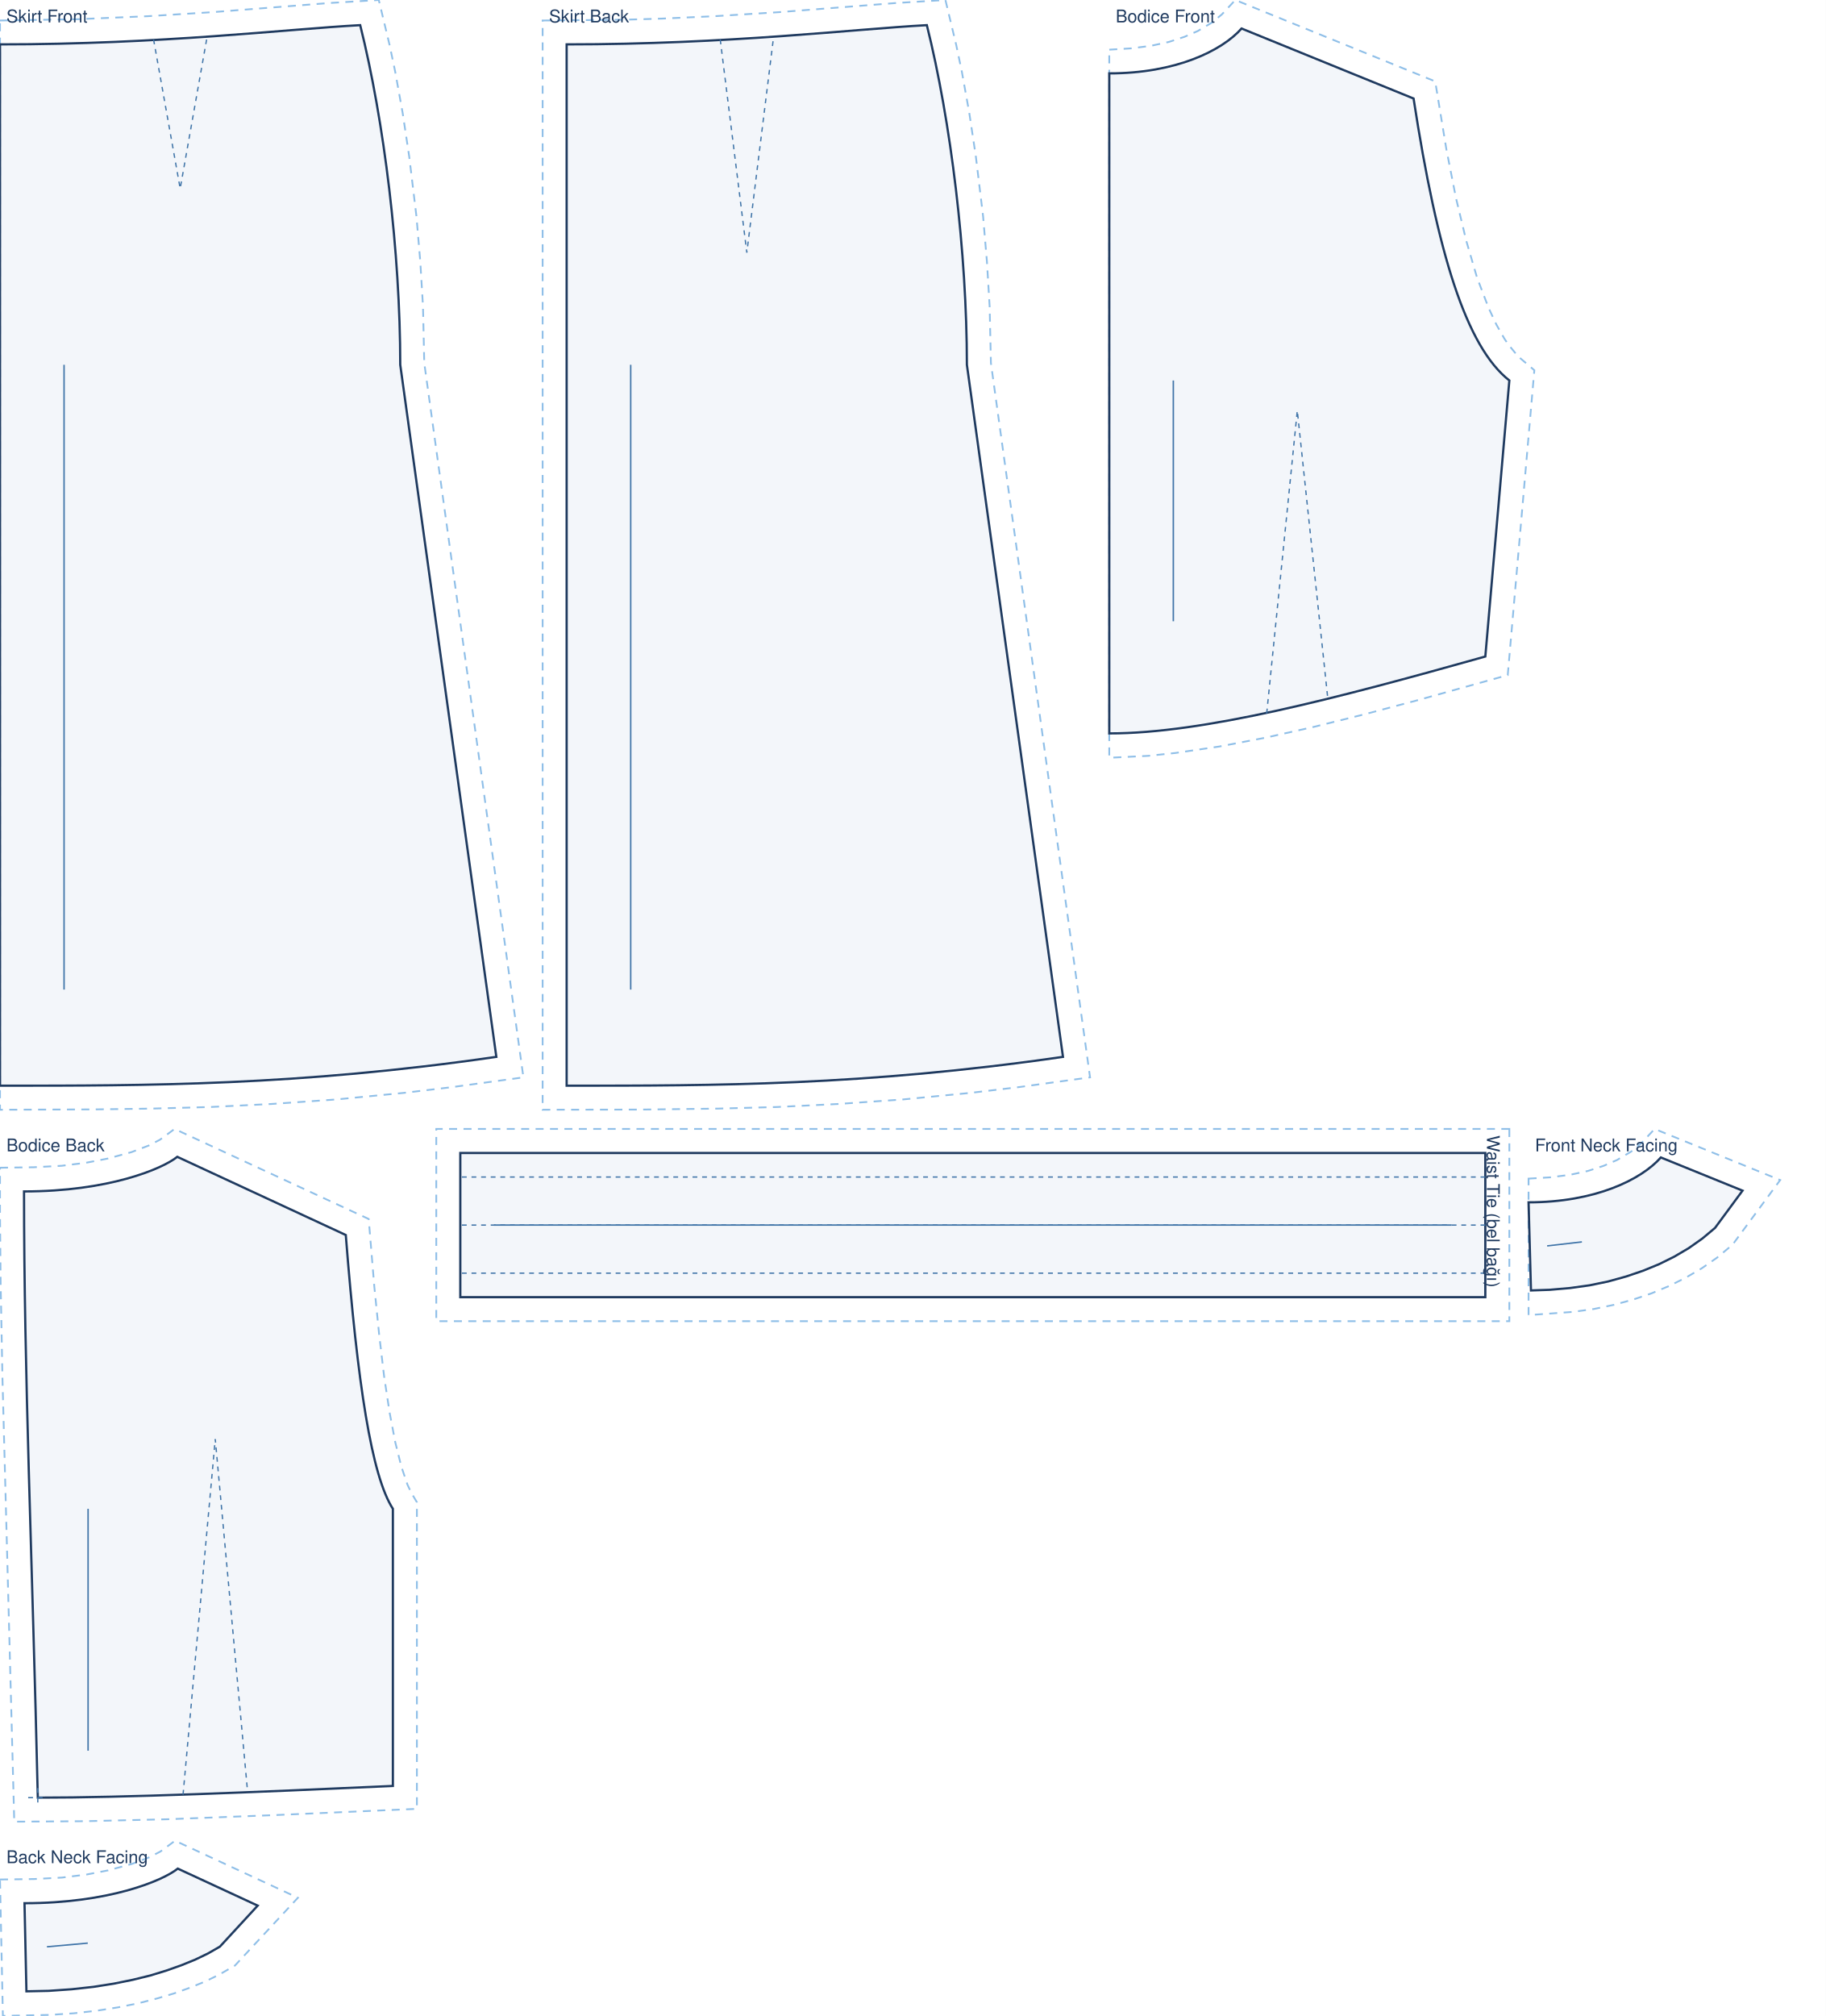
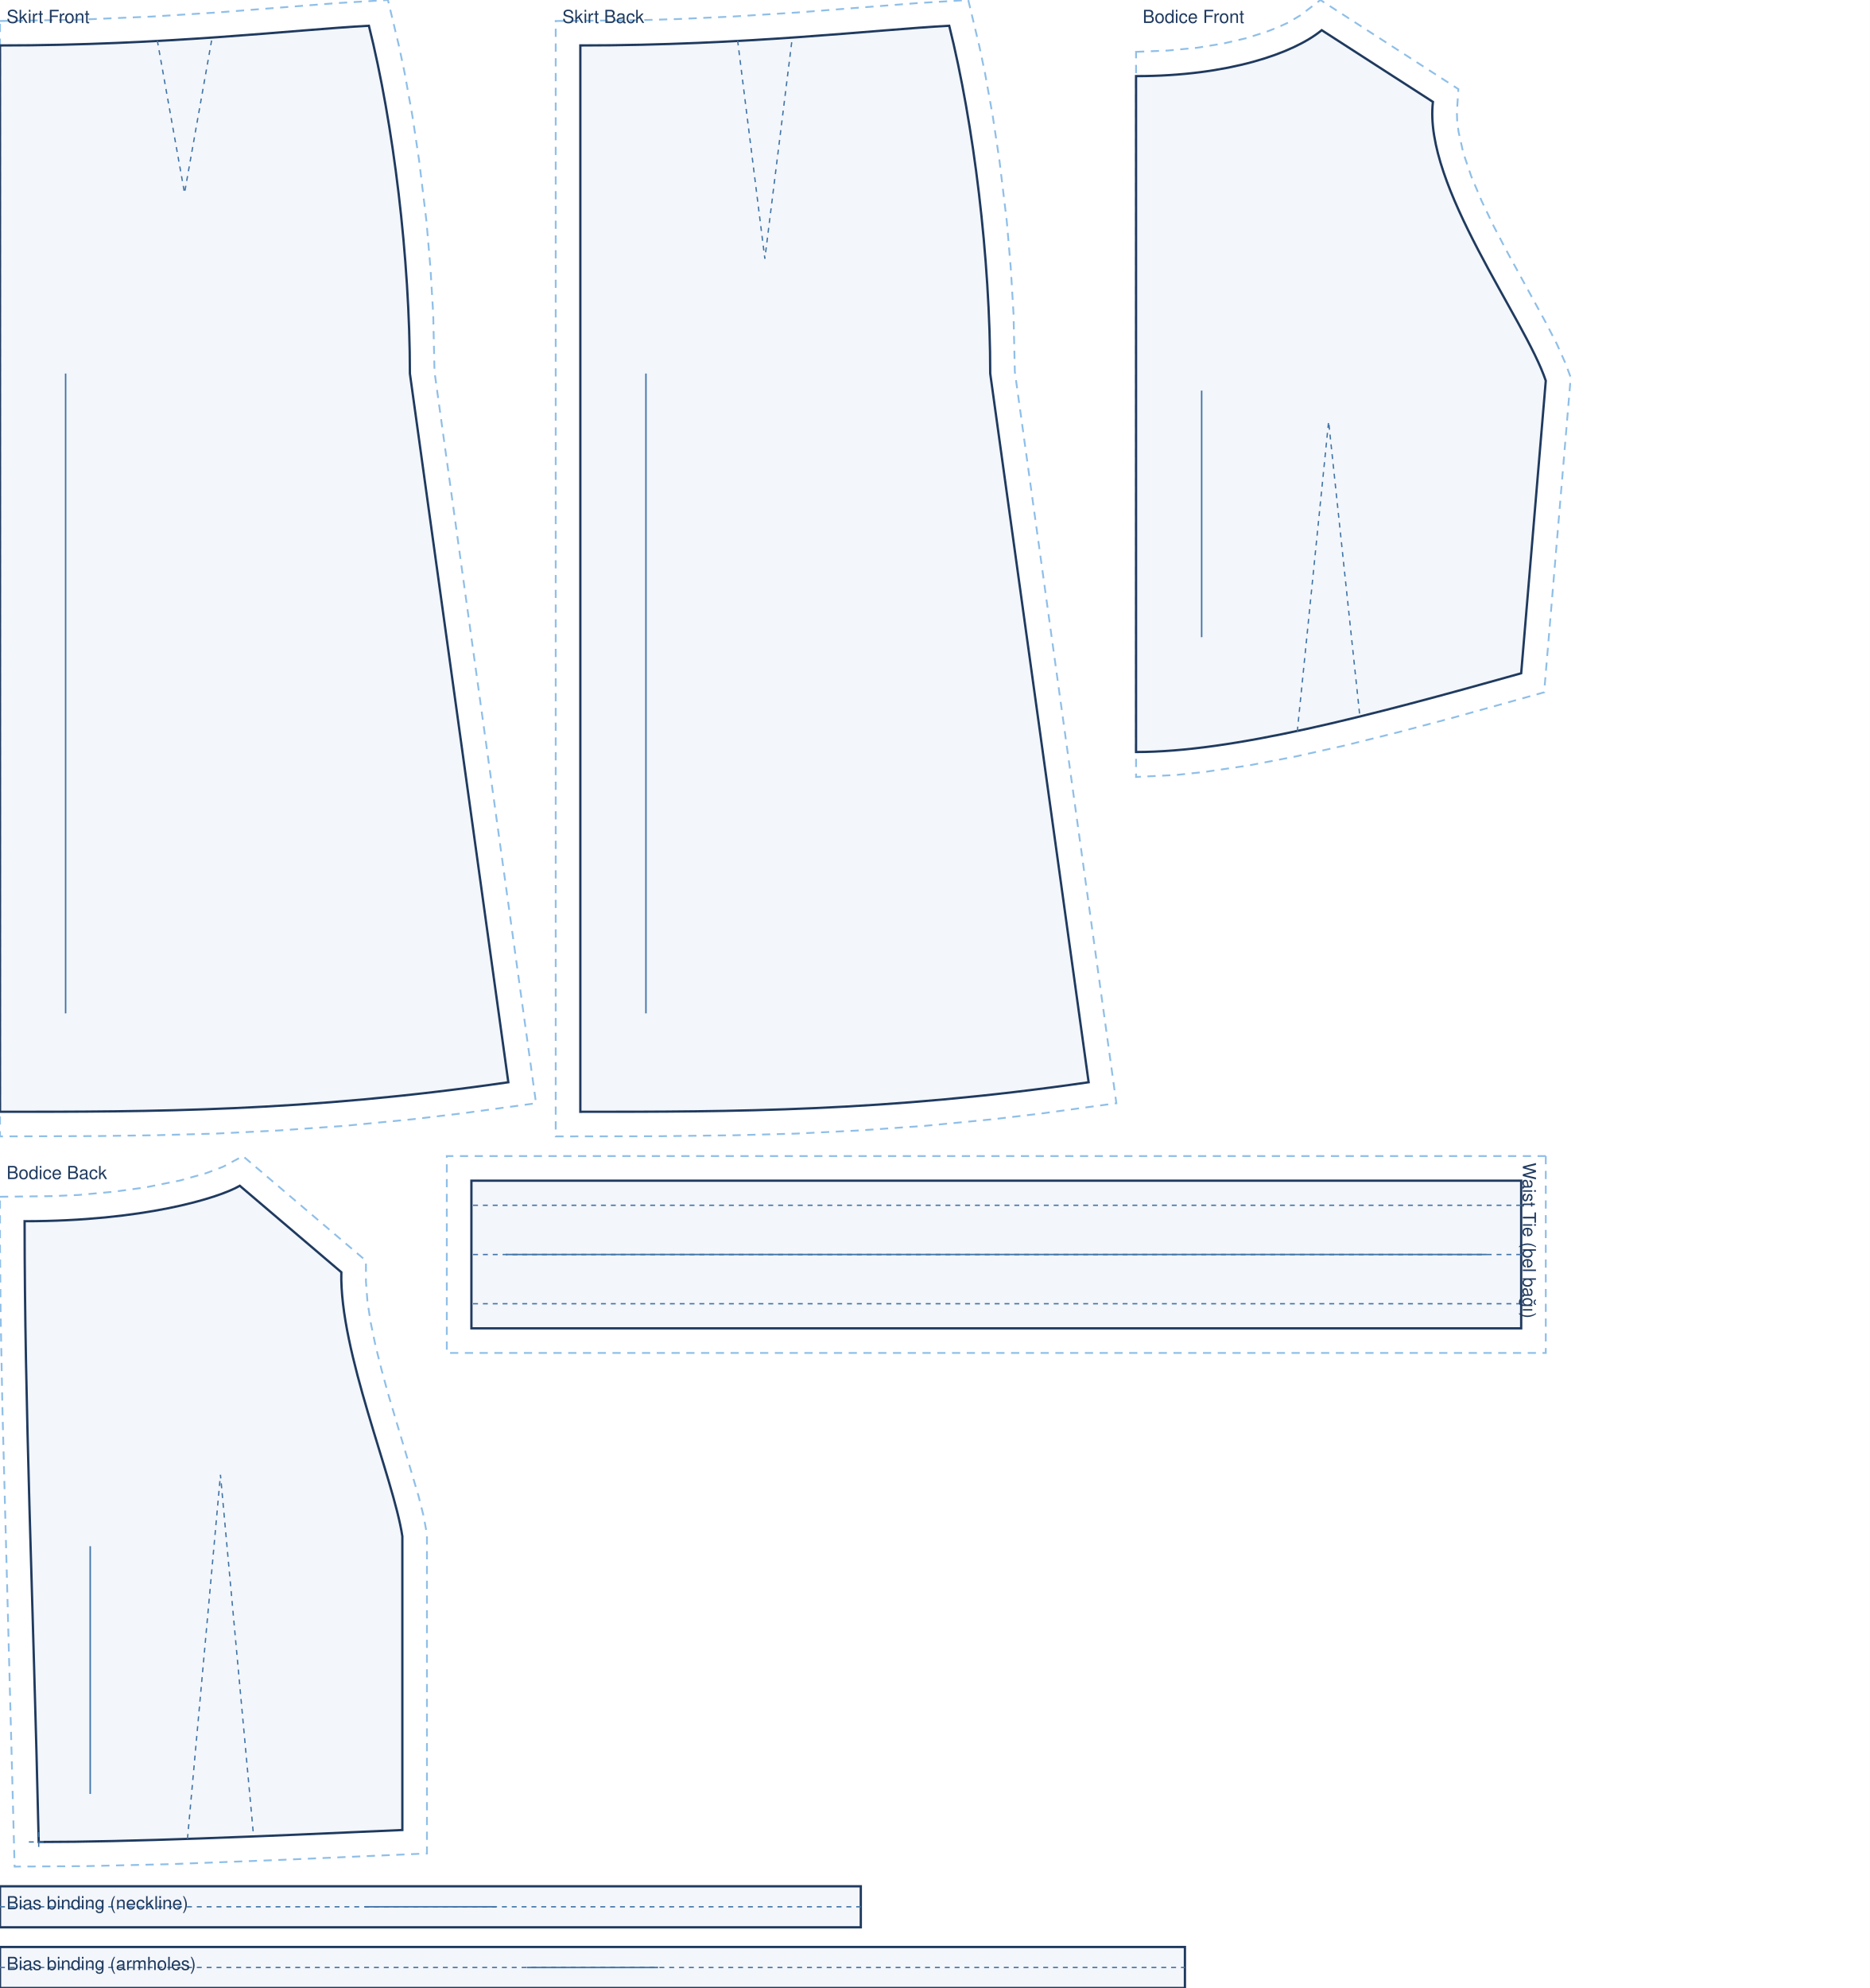
- <svg xmlns="http://www.w3.org/2000/svg" viewBox="0 0 1140.0 1258.4" width="100%" role="img">
-   <rect width="1140.0" height="1258.4" fill="#fff" />
+ <svg xmlns="http://www.w3.org/2000/svg" viewBox="0 0 1140.0 1211.8" width="100%" role="img">
+   <rect width="1140.0" height="1211.8" fill="#fff" />
  <path transform="translate(0.0 27.7)" d="M 0.0 -14.9 L 48.2 -15.7 L 92.5 -17.6 L 132.5 -20.1 L 205.4 -25.8 L 236.5 -27.7 L 243.2 0.2 L 246.7 16.8 L 251.4 42.8 L 255.5 70.0 L 260.0 107.2 L 262.4 135.4 L 264.1 163.5 L 264.9 198.9 L 326.8 644.8 L 281.4 651.0 L 252.0 654.5 L 209.8 658.6 L 169.7 661.4 L 131.4 663.3 L 94.4 664.3 L 58.5 664.8 L 0.0 665.0 Z" fill="none" stroke="#8fbfe8" stroke-width="1.1" stroke-dasharray="5 4" />
  <path transform="translate(0.0 27.7)" d="M 0.0 0.0 C 101.2 0.0 179.9 -9.6 224.9 -12.0 C 239.9 48.0 249.9 130.0 249.9 200.0 L 309.9 632.0 C 185.9 650.0 93.0 650.0 0.0 650.0 L 0.0 0.0 Z" fill="rgba(63,116,168,.06)" stroke="#1f3a5f" stroke-width="1.4" />
  <path transform="translate(0.0 27.7)" d="M 95.9 -3.0 L 112.5 90.0 L 129.0 -3.0" fill="none" stroke="#3f74a8" stroke-width="0.8" stroke-dasharray="3 3" />
  <line transform="translate(0.0 27.7)" x1="40.0" y1="200.0" x2="40.0" y2="590.0" stroke="#3f74a8" stroke-width="0.9" />
  <text transform="translate(0.0 27.7)" x="4.0" y="-13.7" font-family="Helvetica,Arial,sans-serif" font-size="11" fill="#1f3a5f">Skirt Front</text>
  <path transform="translate(353.8 27.7)" d="M -15.0 -14.9 L 36.5 -15.4 L 59.7 -16.1 L 92.5 -17.6 L 132.5 -20.1 L 205.4 -25.8 L 236.5 -27.7 L 243.2 0.2 L 246.7 16.8 L 251.4 42.8 L 255.5 70.0 L 260.0 107.2 L 262.4 135.4 L 264.1 163.5 L 264.9 198.9 L 326.8 644.8 L 281.4 651.0 L 252.0 654.5 L 209.8 658.6 L 169.7 661.4 L 131.4 663.3 L 94.4 664.3 L 46.7 664.9 L -15.0 665.0 Z" fill="none" stroke="#8fbfe8" stroke-width="1.1" stroke-dasharray="5 4" />
  <path transform="translate(353.8 27.7)" d="M 0.0 0.0 C 101.2 0.0 179.9 -9.6 224.9 -12.0 C 239.9 48.0 249.9 130.0 249.9 200.0 L 309.9 632.0 C 185.9 650.0 93.0 650.0 0.0 650.0 L 0.0 0.0 Z" fill="rgba(63,116,168,.06)" stroke="#1f3a5f" stroke-width="1.4" />
  <path transform="translate(353.8 27.7)" d="M 95.9 -3.0 L 112.5 130.0 L 129.0 -3.0" fill="none" stroke="#3f74a8" stroke-width="0.8" stroke-dasharray="3 3" />
  <line transform="translate(353.8 27.7)" x1="40.0" y1="200.0" x2="40.0" y2="590.0" stroke="#3f74a8" stroke-width="0.9" />
  <text transform="translate(353.8 27.7)" x="-11.0" y="-13.7" font-family="Helvetica,Arial,sans-serif" font-size="11" fill="#1f3a5f">Skirt Back</text>
-   <path transform="translate(692.6 17.8)" d="M 0.0 13.2 L 13.6 12.4 L 26.0 10.8 L 37.1 8.4 L 46.9 5.2 L 55.2 1.6 L 64.1 -3.7 L 70.3 -8.8 L 78.7 -17.8 L 203.5 33.0 L 210.5 75.5 L 216.5 105.9 L 222.9 132.5 L 229.6 155.4 L 236.8 174.3 L 241.7 184.8 L 246.7 193.6 L 249.2 197.3 L 254.2 203.4 L 256.6 205.8 L 265.4 213.3 L 248.8 403.6 L 192.8 419.2 L 159.6 428.0 L 127.8 435.9 L 97.4 442.7 L 68.6 448.2 L 41.4 452.2 L 24.3 454.0 L 0.0 455.2 L 0.0 43.5 Z" fill="none" stroke="#8fbfe8" stroke-width="1.1" stroke-dasharray="5 4" />
-   <path transform="translate(692.6 17.8)" d="M 0.0 28.0 C 41.3 28.0 70.2 14.0 82.6 0.0 L 190.0 43.7 C 204.9 140.5 222.9 198.6 249.8 219.7 L 234.8 392.0 C 140.8 418.4 58.7 440.0 0.0 440.0 C 0.0 275.2 0.0 151.6 0.0 28.0 Z" fill="rgba(63,116,168,.06)" stroke="#1f3a5f" stroke-width="1.4" />
-   <path transform="translate(692.6 17.8)" d="M 98.3 427.5 L 117.4 238.5 L 136.5 418.8" fill="none" stroke="#3f74a8" stroke-width="0.8" stroke-dasharray="3 3" />
-   <line transform="translate(692.6 17.8)" x1="40.0" y1="219.7" x2="40.0" y2="370.0" stroke="#3f74a8" stroke-width="0.9" />
-   <text transform="translate(692.6 17.8)" x="4.0" y="-3.8" font-family="Helvetica,Arial,sans-serif" font-size="11" fill="#1f3a5f">Bodice Front</text>
-   <path transform="translate(15.0 722.1)" d="M -15.0 6.8 L 6.1 6.5 L 23.4 5.6 L 38.7 3.7 L 52.2 1.1 L 67.0 -2.9 L 78.0 -7.1 L 84.9 -10.7 L 94.0 -17.4 L 215.2 38.8 L 218.7 80.9 L 221.7 110.6 L 224.8 136.8 L 228.2 159.3 L 231.8 178.2 L 235.6 193.4 L 239.4 204.6 L 241.8 209.7 L 245.3 215.6 L 245.3 407.0 L 156.4 410.9 L 89.1 413.5 L 38.3 414.7 L -6.1 415.0 L -13.5 136.9 L -14.6 78.7 L -15.0 35.8 Z" fill="none" stroke="#8fbfe8" stroke-width="1.1" stroke-dasharray="5 4" />
-   <path transform="translate(15.0 722.1)" d="M 0.0 21.6 C 52.7 21.6 86.2 7.6 95.7 0.0 L 200.9 48.8 C 208.3 142.8 217.1 199.2 230.3 219.7 L 230.3 392.7 C 141.6 396.7 64.0 400.0 8.6 400.0 C 5.1 248.6 0.0 135.1 0.0 21.6 Z" fill="rgba(63,116,168,.06)" stroke="#1f3a5f" stroke-width="1.4" />
-   <path transform="translate(15.0 722.1)" d="M 99.3 398.1 L 119.4 176.2 L 139.6 396.5 M 2.6 400.0 L 14.6 400.0 M 8.6 394.0 L 8.6 406.0" fill="none" stroke="#3f74a8" stroke-width="0.8" stroke-dasharray="3 3" />
-   <line transform="translate(15.0 722.1)" x1="40.0" y1="219.7" x2="40.0" y2="370.7" stroke="#3f74a8" stroke-width="0.9" />
-   <text transform="translate(15.0 722.1)" x="-11.0" y="-3.4" font-family="Helvetica,Arial,sans-serif" font-size="11" fill="#1f3a5f">Bodice Back</text>
+   <path transform="translate(692.6 18.4)" d="M 0.0 13.2 L 19.5 12.4 L 37.3 10.7 L 53.3 8.1 L 67.5 4.8 L 79.7 0.9 L 86.8 -1.9 L 92.9 -4.7 L 100.1 -9.0 L 112.4 -18.4 L 196.5 35.9 L 195.6 50.4 L 195.8 55.8 L 196.6 61.8 L 199.5 74.8 L 204.3 88.9 L 210.6 103.9 L 217.9 119.2 L 225.9 134.5 L 249.8 178.2 L 256.5 191.2 L 261.9 203.3 L 265.0 211.7 L 248.8 403.6 L 192.8 419.2 L 159.6 428.0 L 127.8 435.9 L 97.4 442.7 L 68.6 448.2 L 41.4 452.2 L 24.3 454.0 L 0.0 455.2 L 0.0 43.5 Z" fill="none" stroke="#8fbfe8" stroke-width="1.1" stroke-dasharray="5 4" />
+   <path transform="translate(692.6 18.4)" d="M 0.0 28.0 C 56.6 28.0 96.2 14.0 113.2 0.0 L 181.0 43.7 C 175.0 94.7 237.4 176.3 249.8 213.7 L 234.8 392.0 C 140.8 418.4 58.7 440.0 0.0 440.0 C 0.0 275.2 0.0 151.6 0.0 28.0 Z" fill="rgba(63,116,168,.06)" stroke="#1f3a5f" stroke-width="1.4" />
+   <path transform="translate(692.6 18.4)" d="M 98.3 427.5 L 117.4 238.5 L 136.5 418.8" fill="none" stroke="#3f74a8" stroke-width="0.8" stroke-dasharray="3 3" />
+   <line transform="translate(692.6 18.4)" x1="40.0" y1="219.7" x2="40.0" y2="370.0" stroke="#3f74a8" stroke-width="0.9" />
+   <text transform="translate(692.6 18.4)" x="4.0" y="-4.4" font-family="Helvetica,Arial,sans-serif" font-size="11" fill="#1f3a5f">Bodice Front</text>
+   <path transform="translate(15.0 722.8)" d="M -15.0 6.7 L 17.0 6.3 L 32.9 5.6 L 54.6 3.6 L 73.6 1.0 L 94.7 -3.2 L 110.7 -7.7 L 121.0 -11.6 L 133.1 -18.1 L 208.1 45.7 L 208.1 58.4 L 209.0 70.3 L 211.0 83.4 L 213.9 97.3 L 217.5 111.7 L 221.5 126.4 L 240.1 188.9 L 243.1 200.7 L 245.3 212.4 L 245.3 407.0 L 156.4 410.9 L 89.1 413.5 L 38.3 414.7 L -6.1 415.0 L -13.5 136.9 L -14.6 78.7 L -15.0 35.8 Z" fill="none" stroke="#8fbfe8" stroke-width="1.1" stroke-dasharray="5 4" />
+   <path transform="translate(15.0 722.8)" d="M 0.0 21.6 C 72.2 21.6 118.1 7.6 131.2 0.0 L 193.1 52.7 C 191.9 101.0 225.0 178.3 230.3 213.7 L 230.3 392.7 C 141.6 396.7 64.0 400.0 8.6 400.0 C 5.1 248.6 0.0 135.1 0.0 21.6 Z" fill="rgba(63,116,168,.06)" stroke="#1f3a5f" stroke-width="1.4" />
+   <path transform="translate(15.0 722.8)" d="M 99.3 398.1 L 119.4 176.2 L 139.6 396.5 M 2.6 400.0 L 14.6 400.0 M 8.6 394.0 L 8.6 406.0" fill="none" stroke="#3f74a8" stroke-width="0.8" stroke-dasharray="3 3" />
+   <line transform="translate(15.0 722.8)" x1="40.0" y1="219.7" x2="40.0" y2="370.7" stroke="#3f74a8" stroke-width="0.9" />
+   <text transform="translate(15.0 722.8)" x="-11.0" y="-4.1" font-family="Helvetica,Arial,sans-serif" font-size="11" fill="#1f3a5f">Bodice Back</text>
  <path transform="translate(927.4 719.7) rotate(90)" d="M -15.0 -15.0 L 105.0 -15.0 L 105.0 655.0 L -15.0 655.0 Z" fill="none" stroke="#8fbfe8" stroke-width="1.1" stroke-dasharray="5 4" />
  <path transform="translate(927.4 719.7) rotate(90)" d="M 0.0 0.0 L 90.0 0.0 L 90.0 640.0 L 0.0 640.0 Z" fill="rgba(63,116,168,.06)" stroke="#1f3a5f" stroke-width="1.4" />
  <path transform="translate(927.4 719.7) rotate(90)" d="M 45.0 0.0 L 45.0 640.0 M 15.0 0.0 L 15.0 640.0 M 75.0 0.0 L 75.0 640.0" fill="none" stroke="#3f74a8" stroke-width="0.8" stroke-dasharray="3 3" />
  <line transform="translate(927.4 719.7) rotate(90)" x1="45.0" y1="21.0" x2="45.0" y2="619.0" stroke="#3f74a8" stroke-width="0.9" />
  <text transform="translate(927.4 719.7) rotate(90)" x="-11.0" y="-1.0" font-family="Helvetica,Arial,sans-serif" font-size="11" fill="#1f3a5f">Waist Tie (bel bağı)</text>
-   <path transform="translate(954.4 722.5)" d="M 0.0 13.2 L 13.6 12.4 L 26.0 10.8 L 37.1 8.4 L 46.9 5.2 L 55.2 1.6 L 64.1 -3.7 L 70.3 -8.8 L 78.7 -17.8 L 157.1 14.1 L 127.4 54.4 L 117.6 62.6 L 108.1 69.2 L 98.2 75.0 L 87.8 80.2 L 76.8 84.8 L 65.3 88.7 L 53.2 92.0 L 40.7 94.6 L 27.6 96.4 L 0.0 98.4 Z" fill="none" stroke="#8fbfe8" stroke-width="1.1" stroke-dasharray="5 4" />
-   <path transform="translate(954.4 722.5)" d="M 0.0 28.0 C 41.3 28.0 70.2 14.0 82.6 0.0 L 133.6 20.7 L 116.4 44.0 L 108.5 50.6 L 100.0 56.6 L 91.0 61.9 L 81.5 66.6 L 71.5 70.7 L 60.9 74.3 L 49.7 77.4 L 38.1 79.8 L 25.9 81.5 L 13.2 82.6 L 1.5 83.0 Z" fill="rgba(63,116,168,.06)" stroke="#1f3a5f" stroke-width="1.4" />
-   <line transform="translate(954.4 722.5)" x1="11.6" y1="55.2" x2="33.3" y2="52.7" stroke="#3f74a8" stroke-width="0.9" />
-   <text transform="translate(954.4 722.5)" x="4.0" y="-3.8" font-family="Helvetica,Arial,sans-serif" font-size="11" fill="#1f3a5f">Front Neck Facing</text>
-   <path transform="translate(15.3 1166.4)" d="M -15.3 6.8 L 6.1 6.5 L 23.4 5.6 L 38.7 3.7 L 52.2 1.1 L 67.0 -2.9 L 78.0 -7.1 L 84.9 -10.7 L 94.0 -17.4 L 170.7 18.2 L 131.4 60.5 L 121.5 66.2 L 112.7 70.5 L 103.4 74.3 L 93.4 77.9 L 82.6 81.1 L 70.9 84.1 L 58.4 86.6 L 45.1 88.7 L 30.9 90.3 L 15.8 91.3 L -13.5 91.9 Z" fill="none" stroke="#8fbfe8" stroke-width="1.1" stroke-dasharray="5 4" />
-   <path transform="translate(15.3 1166.4)" d="M 0.0 21.6 C 52.7 21.6 86.2 7.6 95.7 0.0 L 145.6 23.1 L 122.0 48.7 L 114.5 53.0 L 106.6 56.8 L 98.0 60.3 L 88.7 63.6 L 78.6 66.7 L 67.6 69.4 L 55.8 71.8 L 43.1 73.8 L 29.5 75.3 L 15.2 76.3 L 1.2 76.6 Z" fill="rgba(63,116,168,.06)" stroke="#1f3a5f" stroke-width="1.4" />
-   <line transform="translate(15.3 1166.4)" x1="14.0" y1="48.8" x2="39.5" y2="46.5" stroke="#3f74a8" stroke-width="0.9" />
-   <text transform="translate(15.3 1166.4)" x="-11.3" y="-3.4" font-family="Helvetica,Arial,sans-serif" font-size="11" fill="#1f3a5f">Back Neck Facing</text>
+   <path transform="translate(0.0 1149.8)" d="M 0.0 0.0 L 524.8 0.0 L 524.8 25.0 L 0.0 25.0 Z" fill="rgba(63,116,168,.06)" stroke="#1f3a5f" stroke-width="1.4" />
+   <path transform="translate(0.0 1149.8)" d="M 0.0 12.5 L 524.8 12.5" fill="none" stroke="#3f74a8" stroke-width="0.8" stroke-dasharray="3 3" />
+   <line transform="translate(0.0 1149.8)" x1="222.4" y1="12.5" x2="302.4" y2="12.5" stroke="#3f74a8" stroke-width="0.9" />
+   <text transform="translate(0.0 1149.8)" x="4.0" y="14.0" font-family="Helvetica,Arial,sans-serif" font-size="11" fill="#1f3a5f">Bias binding (neckline)</text>
+   <path transform="translate(0.0 1186.8)" d="M 0.0 0.0 L 722.4 0.0 L 722.4 25.0 L 0.0 25.0 Z" fill="rgba(63,116,168,.06)" stroke="#1f3a5f" stroke-width="1.4" />
+   <path transform="translate(0.0 1186.8)" d="M 0.0 12.5 L 722.4 12.5" fill="none" stroke="#3f74a8" stroke-width="0.8" stroke-dasharray="3 3" />
+   <line transform="translate(0.0 1186.8)" x1="321.2" y1="12.5" x2="401.2" y2="12.5" stroke="#3f74a8" stroke-width="0.9" />
+   <text transform="translate(0.0 1186.8)" x="4.0" y="14.0" font-family="Helvetica,Arial,sans-serif" font-size="11" fill="#1f3a5f">Bias binding (armholes)</text>
</svg>
